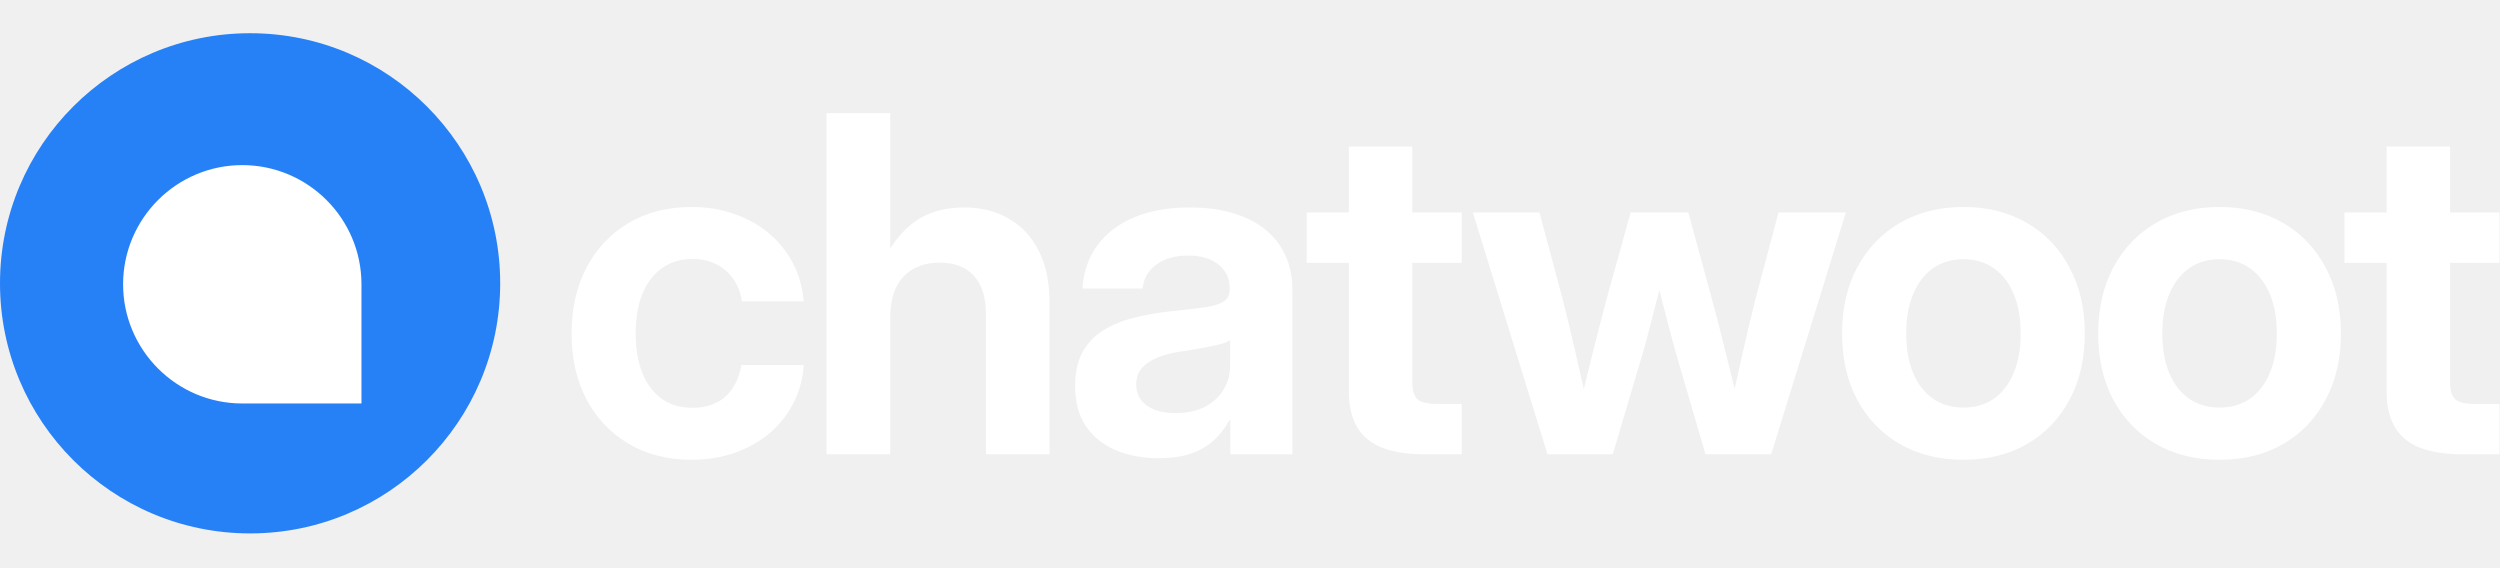
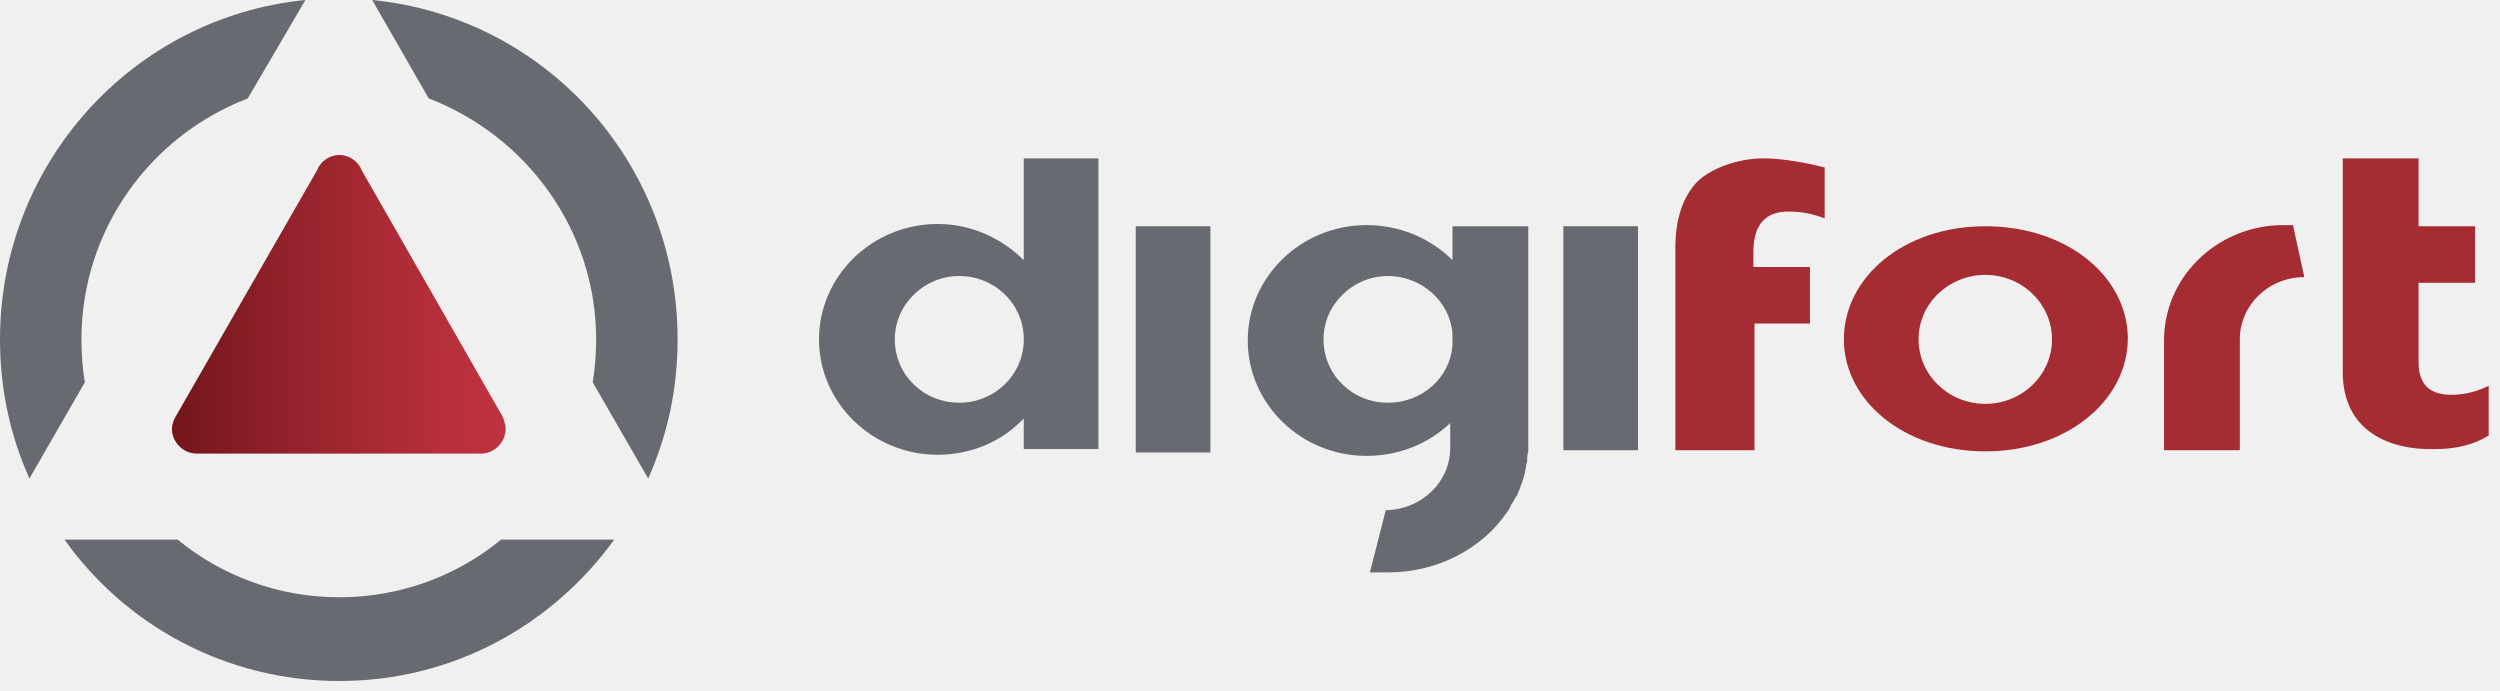
- <svg xmlns="http://www.w3.org/2000/svg" width="2559" height="581" viewBox="0 0 2559 581" fill="none">
-   <path d="M256 546C397.385 546 512 431.385 512 290C512 148.615 397.385 34 256 34C114.615 34 0 148.615 0 290C0 431.385 114.615 546 256 546Z" fill="#2781F6" />
-   <path d="M367 410H247.99C182.388 410 129 356.608 129 290.989C129 225.392 182.388 172 247.992 172C313.612 172 367 225.392 367 290.989V410Z" fill="white" stroke="white" stroke-width="6" />
-   <path d="M707.875 470.625C683.5 470.625 662.016 465.156 643.422 454.219C624.984 443.281 610.609 428.125 600.297 408.75C590.141 389.375 585.062 366.953 585.062 341.484C585.062 316.016 590.141 293.516 600.297 273.984C610.609 254.453 624.984 239.219 643.422 228.281C662.016 217.344 683.5 211.875 707.875 211.875C723.812 211.875 738.5 214.297 751.938 219.141C765.531 223.828 777.328 230.469 787.328 239.062C797.484 247.656 805.609 257.812 811.703 269.531C817.797 281.25 821.469 294.219 822.719 308.438H759.438C758.5 301.875 756.625 296.016 753.812 290.859C751.156 285.547 747.641 281.016 743.266 277.266C739.047 273.359 734.047 270.391 728.266 268.359C722.641 266.172 716.156 265.078 708.812 265.078C696.781 265.078 686.391 268.203 677.641 274.453C668.891 280.703 662.172 289.531 657.484 300.938C652.953 312.344 650.688 325.859 650.688 341.484C650.688 356.953 652.953 370.391 657.484 381.797C662.172 393.203 668.812 402.031 677.406 408.281C686.156 414.375 696.625 417.422 708.812 417.422C716.156 417.422 722.641 416.406 728.266 414.375C733.891 412.344 738.734 409.453 742.797 405.703C747.016 401.797 750.453 397.188 753.109 391.875C755.766 386.406 757.719 380.312 758.969 373.594H822.719C821.781 387.656 818.266 400.625 812.172 412.5C806.234 424.219 798.188 434.453 788.031 443.203C777.875 451.797 766 458.516 752.406 463.359C738.812 468.203 723.969 470.625 707.875 470.625ZM911.209 326.484V465H846.053V115.781H911.209V281.25H898.319C906.288 259.375 917.459 242.422 931.834 230.391C946.366 218.359 964.725 212.344 986.913 212.344C1004.41 212.344 1019.65 216.172 1032.62 223.828C1045.74 231.328 1055.98 242.344 1063.32 256.875C1070.66 271.406 1074.33 289.141 1074.33 310.078V465H1009.18V321.562C1009.18 304.219 1005.04 291.094 996.756 282.188C988.631 273.281 977.069 268.828 962.069 268.828C952.069 268.828 943.241 270.859 935.584 274.922C927.928 278.984 921.913 285.234 917.538 293.672C913.319 302.109 911.209 313.047 911.209 326.484ZM1185.79 468.984C1169.39 468.984 1154.78 466.25 1141.97 460.781C1129.15 455.312 1119 447.109 1111.5 436.172C1104.15 425.234 1100.48 411.562 1100.48 395.156C1100.48 381.094 1103.06 369.453 1108.22 360.234C1113.53 350.859 1120.64 343.438 1129.54 337.969C1138.61 332.344 1149 328.125 1160.72 325.312C1172.43 322.344 1184.62 320.156 1197.28 318.75C1212.59 317.188 1224.7 315.781 1233.61 314.531C1242.51 313.125 1248.92 311.094 1252.83 308.438C1256.73 305.781 1258.68 301.719 1258.68 296.25V294.609C1258.68 288.047 1256.97 282.344 1253.53 277.5C1250.09 272.5 1245.25 268.594 1239 265.781C1232.75 262.969 1225.17 261.562 1216.26 261.562C1207.36 261.562 1199.47 262.969 1192.59 265.781C1185.87 268.594 1180.48 272.578 1176.42 277.734C1172.51 282.734 1170.25 288.594 1169.62 295.312H1107.98C1109.08 278.438 1114.08 263.828 1122.98 251.484C1132.04 239.141 1144.54 229.531 1160.48 222.656C1176.58 215.781 1195.72 212.344 1217.9 212.344C1234.47 212.344 1249.23 214.297 1262.2 218.203C1275.33 222.109 1286.34 227.734 1295.25 235.078C1304.31 242.422 1311.18 251.328 1315.87 261.797C1320.56 272.109 1322.9 283.75 1322.9 296.719V465H1259.39V430.078H1258.45C1254.23 437.891 1248.92 444.766 1242.51 450.703C1236.26 456.484 1228.45 461.016 1219.08 464.297C1209.86 467.422 1198.76 468.984 1185.79 468.984ZM1203.14 422.812C1214.86 422.812 1224.86 420.703 1233.14 416.484C1241.58 412.109 1247.98 406.25 1252.36 398.906C1256.89 391.562 1259.15 383.281 1259.15 374.062V348.281C1257.12 349.531 1254.39 350.703 1250.95 351.797C1247.67 352.734 1243.68 353.672 1239 354.609C1234.47 355.547 1229.47 356.484 1224 357.422C1218.68 358.359 1213.14 359.219 1207.36 360C1199.23 361.25 1191.81 363.203 1185.09 365.859C1178.37 368.516 1172.98 372.109 1168.92 376.641C1165.01 381.016 1163.06 386.719 1163.06 393.75C1163.06 399.688 1164.7 404.922 1167.98 409.453C1171.42 413.828 1176.11 417.188 1182.04 419.531C1187.98 421.719 1195.01 422.812 1203.14 422.812ZM1496.24 217.5V269.062H1337.57V217.5H1496.24ZM1380.69 150H1445.61V390.703C1445.61 399.297 1447.33 405.234 1450.77 408.516C1454.21 411.797 1460.69 413.438 1470.22 413.438C1474.13 413.438 1478.66 413.438 1483.82 413.438C1489.13 413.438 1493.27 413.438 1496.24 413.438V465C1492.02 465 1486.32 465 1479.13 465C1472.1 465 1464.99 465 1457.8 465C1431.39 465 1411.94 459.766 1399.44 449.297C1386.94 438.828 1380.69 422.656 1380.69 400.781V150ZM1584.03 465L1507.62 217.5H1575.82L1599.73 307.031C1604.26 324.688 1608.63 342.891 1612.85 361.641C1617.07 380.391 1621.29 398.828 1625.51 416.953H1616.6C1621.13 398.828 1625.67 380.391 1630.2 361.641C1634.88 342.891 1639.57 324.688 1644.26 307.031L1669.1 217.5H1728.17L1752.54 307.031C1757.38 324.688 1762.07 342.891 1766.6 361.641C1771.13 380.391 1775.67 398.828 1780.2 416.953H1771.06C1775.43 398.828 1779.65 380.391 1783.71 361.641C1787.93 342.891 1792.23 324.688 1796.6 307.031L1820.51 217.5H1889.42L1813.01 465H1745.74L1716.45 364.688C1713.63 354.844 1710.9 344.844 1708.24 334.688C1705.59 324.375 1702.93 314.062 1700.28 303.75C1697.78 293.281 1695.12 282.969 1692.31 272.812H1704.96C1702.31 282.969 1699.57 293.281 1696.76 303.75C1694.1 314.062 1691.45 324.375 1688.79 334.688C1686.29 344.844 1683.56 354.844 1680.59 364.688L1650.82 465H1584.03ZM2009.78 470.625C1985.09 470.625 1963.38 465.234 1944.62 454.453C1926.03 443.672 1911.5 428.594 1901.03 409.219C1890.72 389.844 1885.56 367.266 1885.56 341.484C1885.56 315.703 1890.72 293.125 1901.03 273.75C1911.5 254.219 1926.03 239.062 1944.62 228.281C1963.38 217.344 1985.09 211.875 2009.78 211.875C2034.62 211.875 2056.34 217.344 2074.94 228.281C2093.53 239.062 2107.98 254.219 2118.3 273.75C2128.77 293.125 2134 315.703 2134 341.484C2134 367.266 2128.77 389.844 2118.3 409.219C2107.98 428.594 2093.53 443.672 2074.94 454.453C2056.34 465.234 2034.62 470.625 2009.78 470.625ZM2009.78 417.188C2021.66 417.188 2031.97 414.219 2040.72 408.281C2049.47 402.188 2056.27 393.438 2061.11 382.031C2065.95 370.625 2068.38 357.109 2068.38 341.484C2068.38 325.547 2065.95 311.953 2061.11 300.703C2056.27 289.297 2049.47 280.547 2040.72 274.453C2031.97 268.359 2021.66 265.312 2009.78 265.312C1998.06 265.312 1987.75 268.359 1978.84 274.453C1970.09 280.547 1963.3 289.297 1958.45 300.703C1953.61 311.953 1951.19 325.547 1951.19 341.484C1951.19 357.266 1953.61 370.859 1958.45 382.266C1963.3 393.516 1970.09 402.188 1978.84 408.281C1987.75 414.219 1998.06 417.188 2009.78 417.188ZM2271.94 470.625C2247.26 470.625 2225.54 465.234 2206.79 454.453C2188.19 443.672 2173.66 428.594 2163.19 409.219C2152.88 389.844 2147.72 367.266 2147.72 341.484C2147.72 315.703 2152.88 293.125 2163.19 273.75C2173.66 254.219 2188.19 239.062 2206.79 228.281C2225.54 217.344 2247.26 211.875 2271.94 211.875C2296.79 211.875 2318.51 217.344 2337.1 228.281C2355.69 239.062 2370.15 254.219 2380.46 273.75C2390.93 293.125 2396.16 315.703 2396.16 341.484C2396.16 367.266 2390.93 389.844 2380.46 409.219C2370.15 428.594 2355.69 443.672 2337.1 454.453C2318.51 465.234 2296.79 470.625 2271.94 470.625ZM2271.94 417.188C2283.82 417.188 2294.13 414.219 2302.88 408.281C2311.63 402.188 2318.43 393.438 2323.27 382.031C2328.12 370.625 2330.54 357.109 2330.54 341.484C2330.54 325.547 2328.12 311.953 2323.27 300.703C2318.43 289.297 2311.63 280.547 2302.88 274.453C2294.13 268.359 2283.82 265.312 2271.94 265.312C2260.22 265.312 2249.91 268.359 2241.01 274.453C2232.26 280.547 2225.46 289.297 2220.62 300.703C2215.77 311.953 2213.35 325.547 2213.35 341.484C2213.35 357.266 2215.77 370.859 2220.62 382.266C2225.46 393.516 2232.26 402.188 2241.01 408.281C2249.91 414.219 2260.22 417.188 2271.94 417.188ZM2558.48 217.5V269.062H2399.81V217.5H2558.48ZM2442.93 150H2507.86V390.703C2507.86 399.297 2509.57 405.234 2513.01 408.516C2516.45 411.797 2522.93 413.438 2532.47 413.438C2536.37 413.438 2540.9 413.438 2546.06 413.438C2551.37 413.438 2555.51 413.438 2558.48 413.438V465C2554.26 465 2548.56 465 2541.37 465C2534.34 465 2527.23 465 2520.04 465C2493.64 465 2474.18 459.766 2461.68 449.297C2449.18 438.828 2442.93 422.656 2442.93 400.781V150Z" fill="white" />
+ <svg xmlns="http://www.w3.org/2000/svg" version="1.1" id="Camada_1" x="0px" y="0px" viewBox="0 0 221 61" style="enable-background:new 0 0 221 61;" xml:space="preserve">
+   <style type="text/css">
+ 	.st0{fill:#686A71;}
+ 	.st1{fill:#A52C32;}
+ 	.st2{fill:url(#SVGID_1_);}
+ </style>
+   <g>
+     <rect x="100.4" y="20" class="st0" width="6.6" height="20" />
+     <rect x="138.2" y="20" class="st0" width="6.6" height="19.8" />
+     <path class="st0" d="M90.5,14v9c-1.9-1.9-4.6-3.2-7.6-3.2c-5.8,0-10.5,4.6-10.5,10.2s4.7,10.2,10.5,10.2c3,0,5.7-1.2,7.6-3.2v2.7   h6.6V14H90.5z M84.8,35.6c-3.2,0-5.7-2.5-5.7-5.6c0-3.1,2.6-5.6,5.7-5.6c3.1,0,5.6,2.4,5.7,5.4v0.4C90.4,33.2,87.9,35.6,84.8,35.6z   " />
+     <path class="st1" d="M148.1,28.6v-5v-1.7c0-2.6,0.7-4.5,1.9-5.8c1.2-1.2,3.6-2.1,5.9-2.1c1.9,0,4.2,0.5,5.4,0.8v4.5   c-1.1-0.4-2-0.6-3.2-0.6c-2,0-3.1,1.1-3.1,3.6v1.3h5v5h-4.9v11.2h-7V28.6z" />
+     <path class="st1" d="M207.1,32.9V25v-5v-6h6.7v6l5,0v5h-5v7c0,2.1,1.1,2.9,2.9,2.9c1.2,0,2.3-0.3,3.3-0.8v4.4   c-1.3,0.8-2.8,1.2-4.8,1.2C211.2,39.8,207.1,38.1,207.1,32.9z" />
+     <path class="st1" d="M175.5,20c-7.2,0-12.5,4.5-12.5,10V30c0,5.4,5.3,9.9,12.5,9.9c7.2,0,12.6-4.5,12.6-10v-0.1   C188,24.4,182.7,20,175.5,20z M175.5,35.7c-3.3,0-5.9-2.6-5.9-5.7c0-3.2,2.7-5.7,5.9-5.7c3.3,0,5.9,2.6,5.9,5.7   C181.4,33.1,178.8,35.7,175.5,35.7z" />
+     <path class="st1" d="M202.7,19.9c-0.1,0-1.1,0-1.2,0c-5.7,0.2-10.2,4.7-10.2,10.2v9.7h6.7v-0.3V30c0-3,2.5-5.5,5.7-5.5L202.7,19.9z   " />
+     <path class="st0" d="M128.4,20v3c-1.9-1.9-4.6-3.1-7.6-3.1c-5.8,0-10.5,4.6-10.5,10.2s4.7,10.2,10.5,10.2c2.9,0,5.5-1.1,7.4-2.9   v2.2h0c0,3-2.5,5.4-5.6,5.5h-0.1l-1.4,5.5h1.6c4.5,0,8.4-2.2,10.5-5.3c0,0,0,0,0,0c0.2-0.2,0.3-0.5,0.4-0.7   c0.1-0.1,0.1-0.2,0.2-0.3c0.1-0.2,0.2-0.4,0.3-0.5c0.1-0.2,0.1-0.3,0.2-0.5c0.1-0.2,0.1-0.3,0.2-0.5c0.1-0.2,0.1-0.4,0.2-0.6   c0-0.1,0.1-0.3,0.1-0.4c0-0.2,0.1-0.4,0.1-0.6c0-0.1,0.1-0.3,0.1-0.4c0-0.3,0-0.6,0.1-0.9c0,0,0-0.1,0-0.1c0,0,0,0,0,0s0,0,0,0V38   v-0.5v-1V20H128.4z M128.4,30.5c-0.2,2.9-2.7,5.1-5.7,5.1c-3.2,0-5.7-2.5-5.7-5.6c0-3.1,2.6-5.6,5.7-5.6c3,0,5.5,2.3,5.7,5.1V30.5z   " />
+     <g>
+       <g>
+         <path class="st0" d="M37.9,8.7C46.5,12,52.7,20.3,52.7,30c0,1.3-0.1,2.5-0.3,3.8l4.9,8.5c1.7-3.8,2.6-7.9,2.6-12.3     c0-15.7-11.8-28.5-27-30L37.9,8.7z" />
+         <path class="st0" d="M44.3,47.7c-3.9,3.2-8.9,5.1-14.3,5.1c-5.4,0-10.4-1.9-14.3-5.1H5.7c5.4,7.6,14.3,12.5,24.3,12.5     c10,0,18.8-4.9,24.3-12.5H44.3z" />
+         <path class="st0" d="M7.5,33.8c-0.2-1.2-0.3-2.5-0.3-3.8c0-9.7,6.1-18,14.7-21.3L27,0C11.8,1.5,0,14.4,0,30     c0,4.4,0.9,8.5,2.6,12.3L7.5,33.8z" />
+       </g>
+       <linearGradient id="SVGID_1_" gradientUnits="userSpaceOnUse" x1="15.217" y1="26.892" x2="44.662" y2="26.892">
+         <stop offset="0" style="stop-color:#72161B" />
+         <stop offset="0.353" style="stop-color:#93222A" />
+         <stop offset="0.771" style="stop-color:#B42E3A" />
+         <stop offset="1" style="stop-color:#C03240" />
+       </linearGradient>
+       <path class="st2" d="M44.5,37L44.5,37L44.5,37c-0.1-0.2-0.1-0.3-0.2-0.4L32,15.1l0,0c-0.3-0.8-1.1-1.4-2-1.4c-0.9,0-1.7,0.6-2,1.4    h0L15.6,36.7h0c-0.2,0.3-0.4,0.8-0.4,1.2c0,1.2,1,2.2,2.2,2.2h25.1l0,0h0c1.2,0,2.2-1,2.2-2.2C44.7,37.6,44.6,37.3,44.5,37z" />
+     </g>
+   </g>
</svg>
